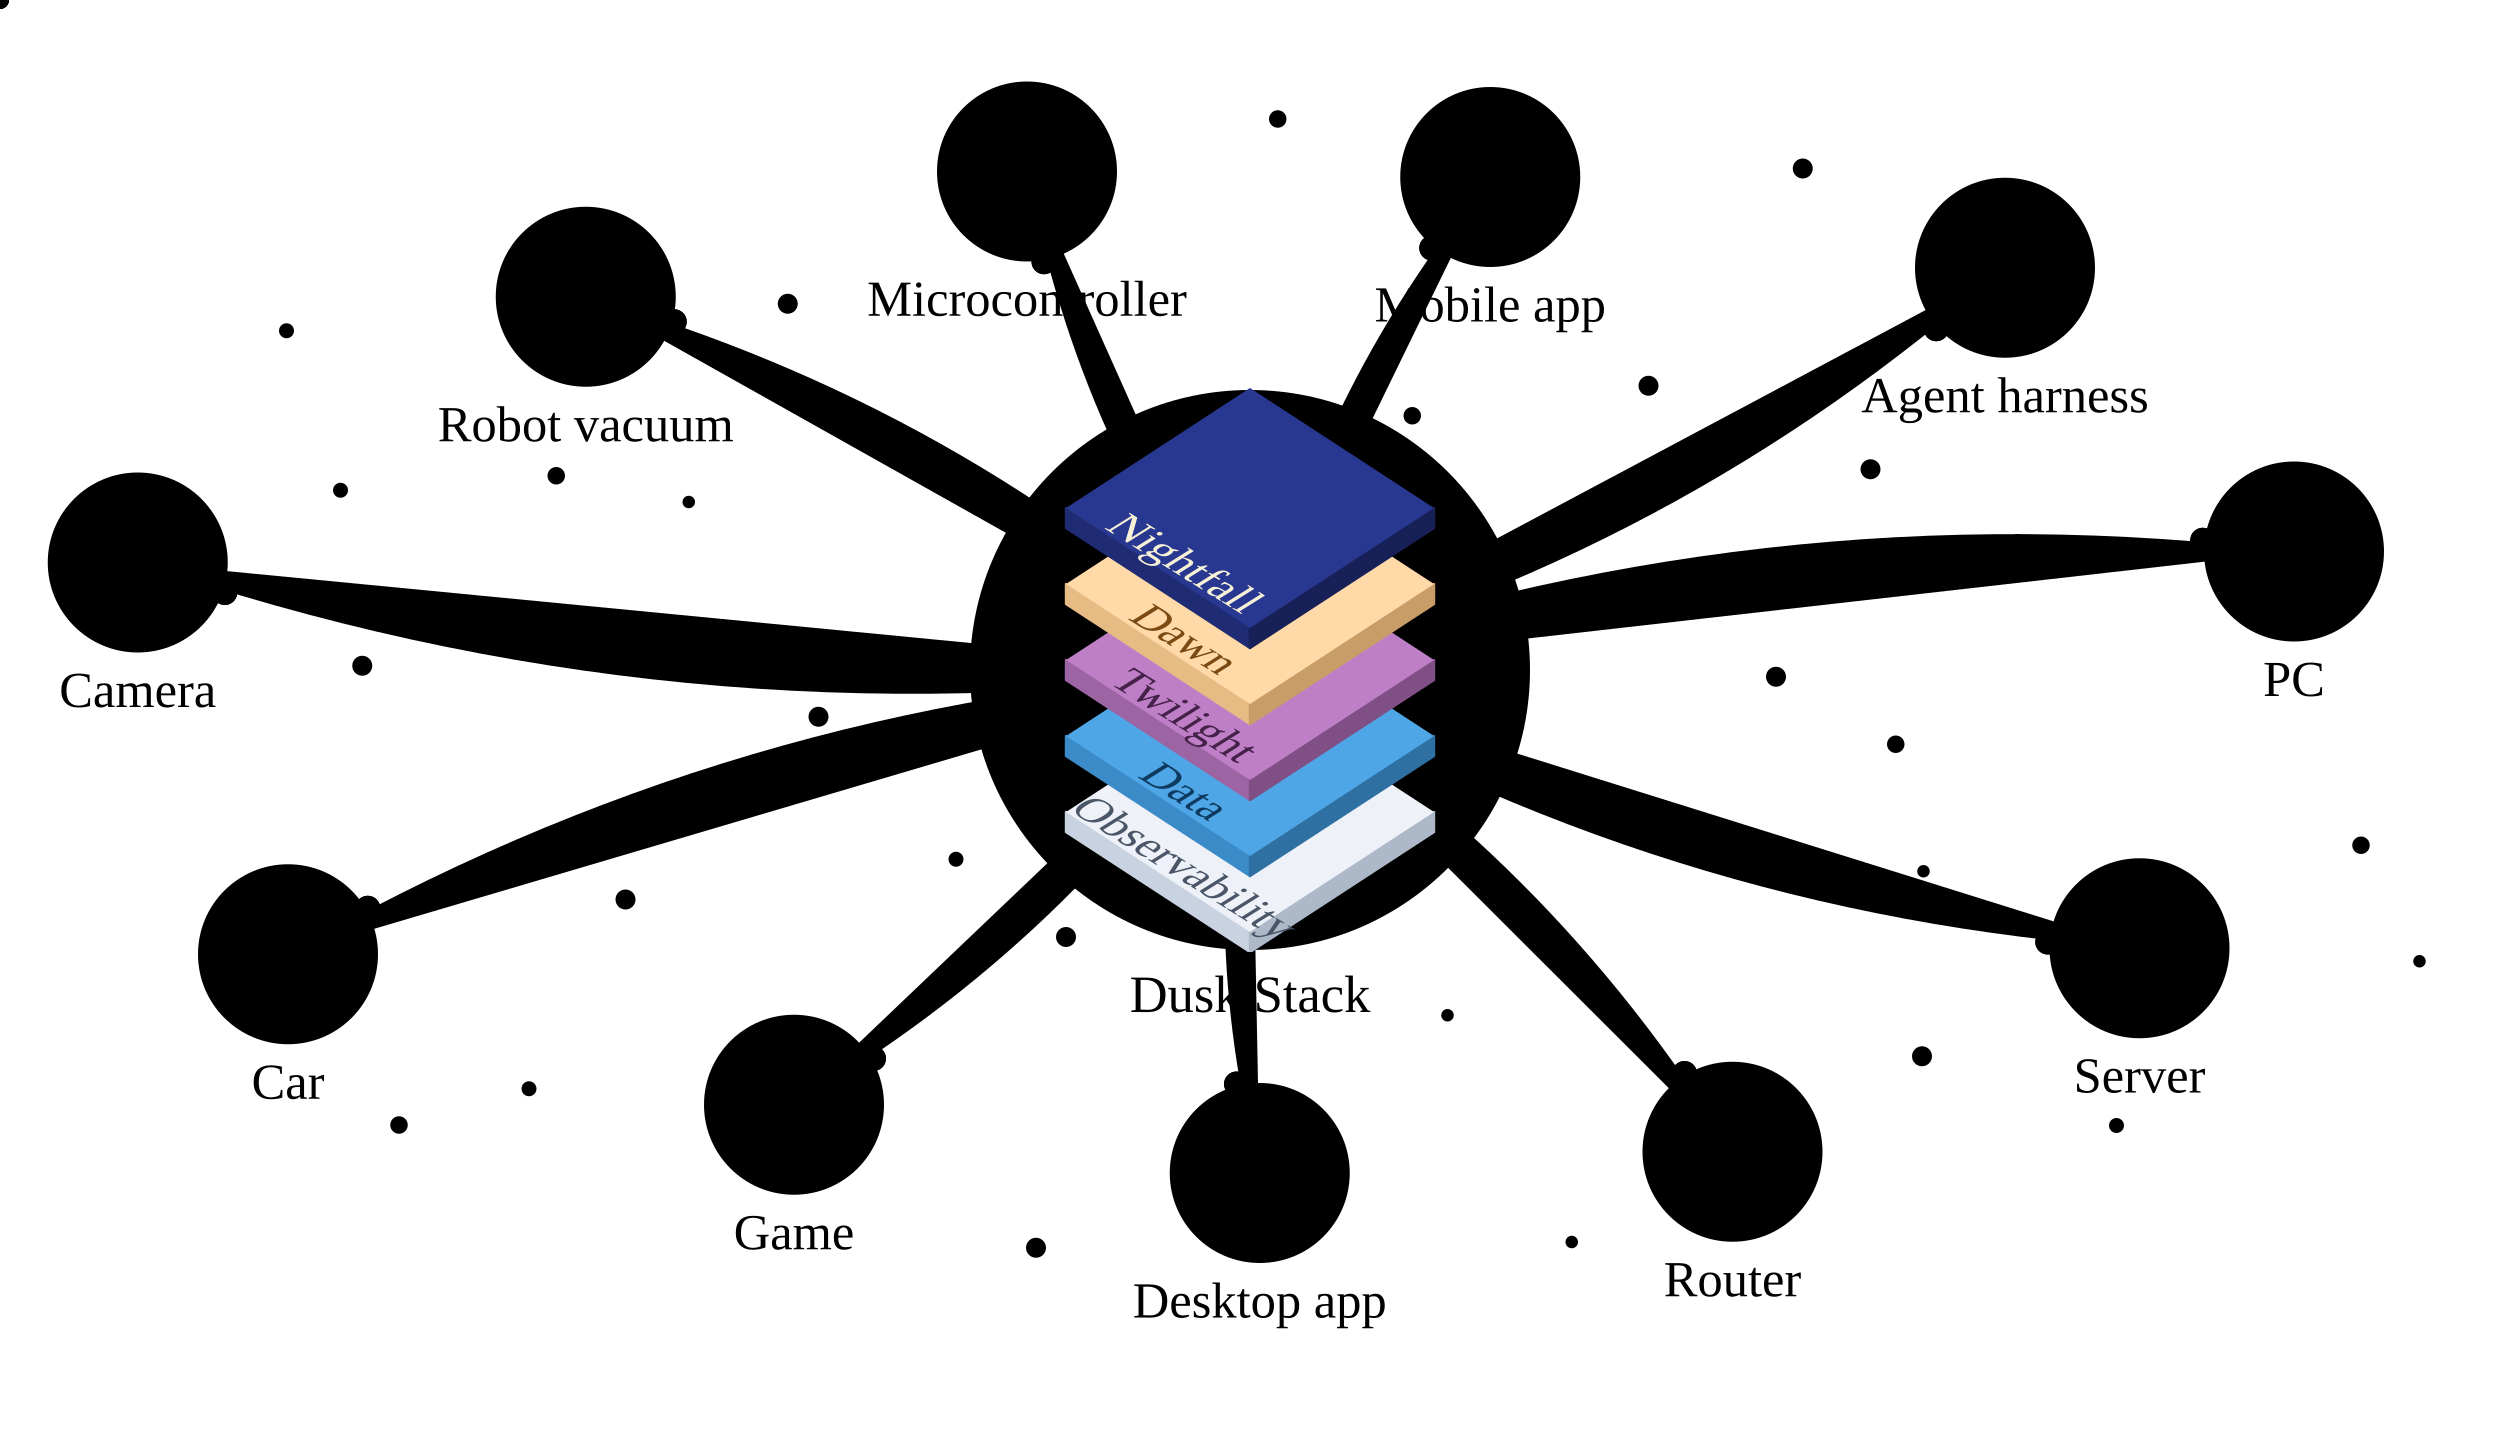
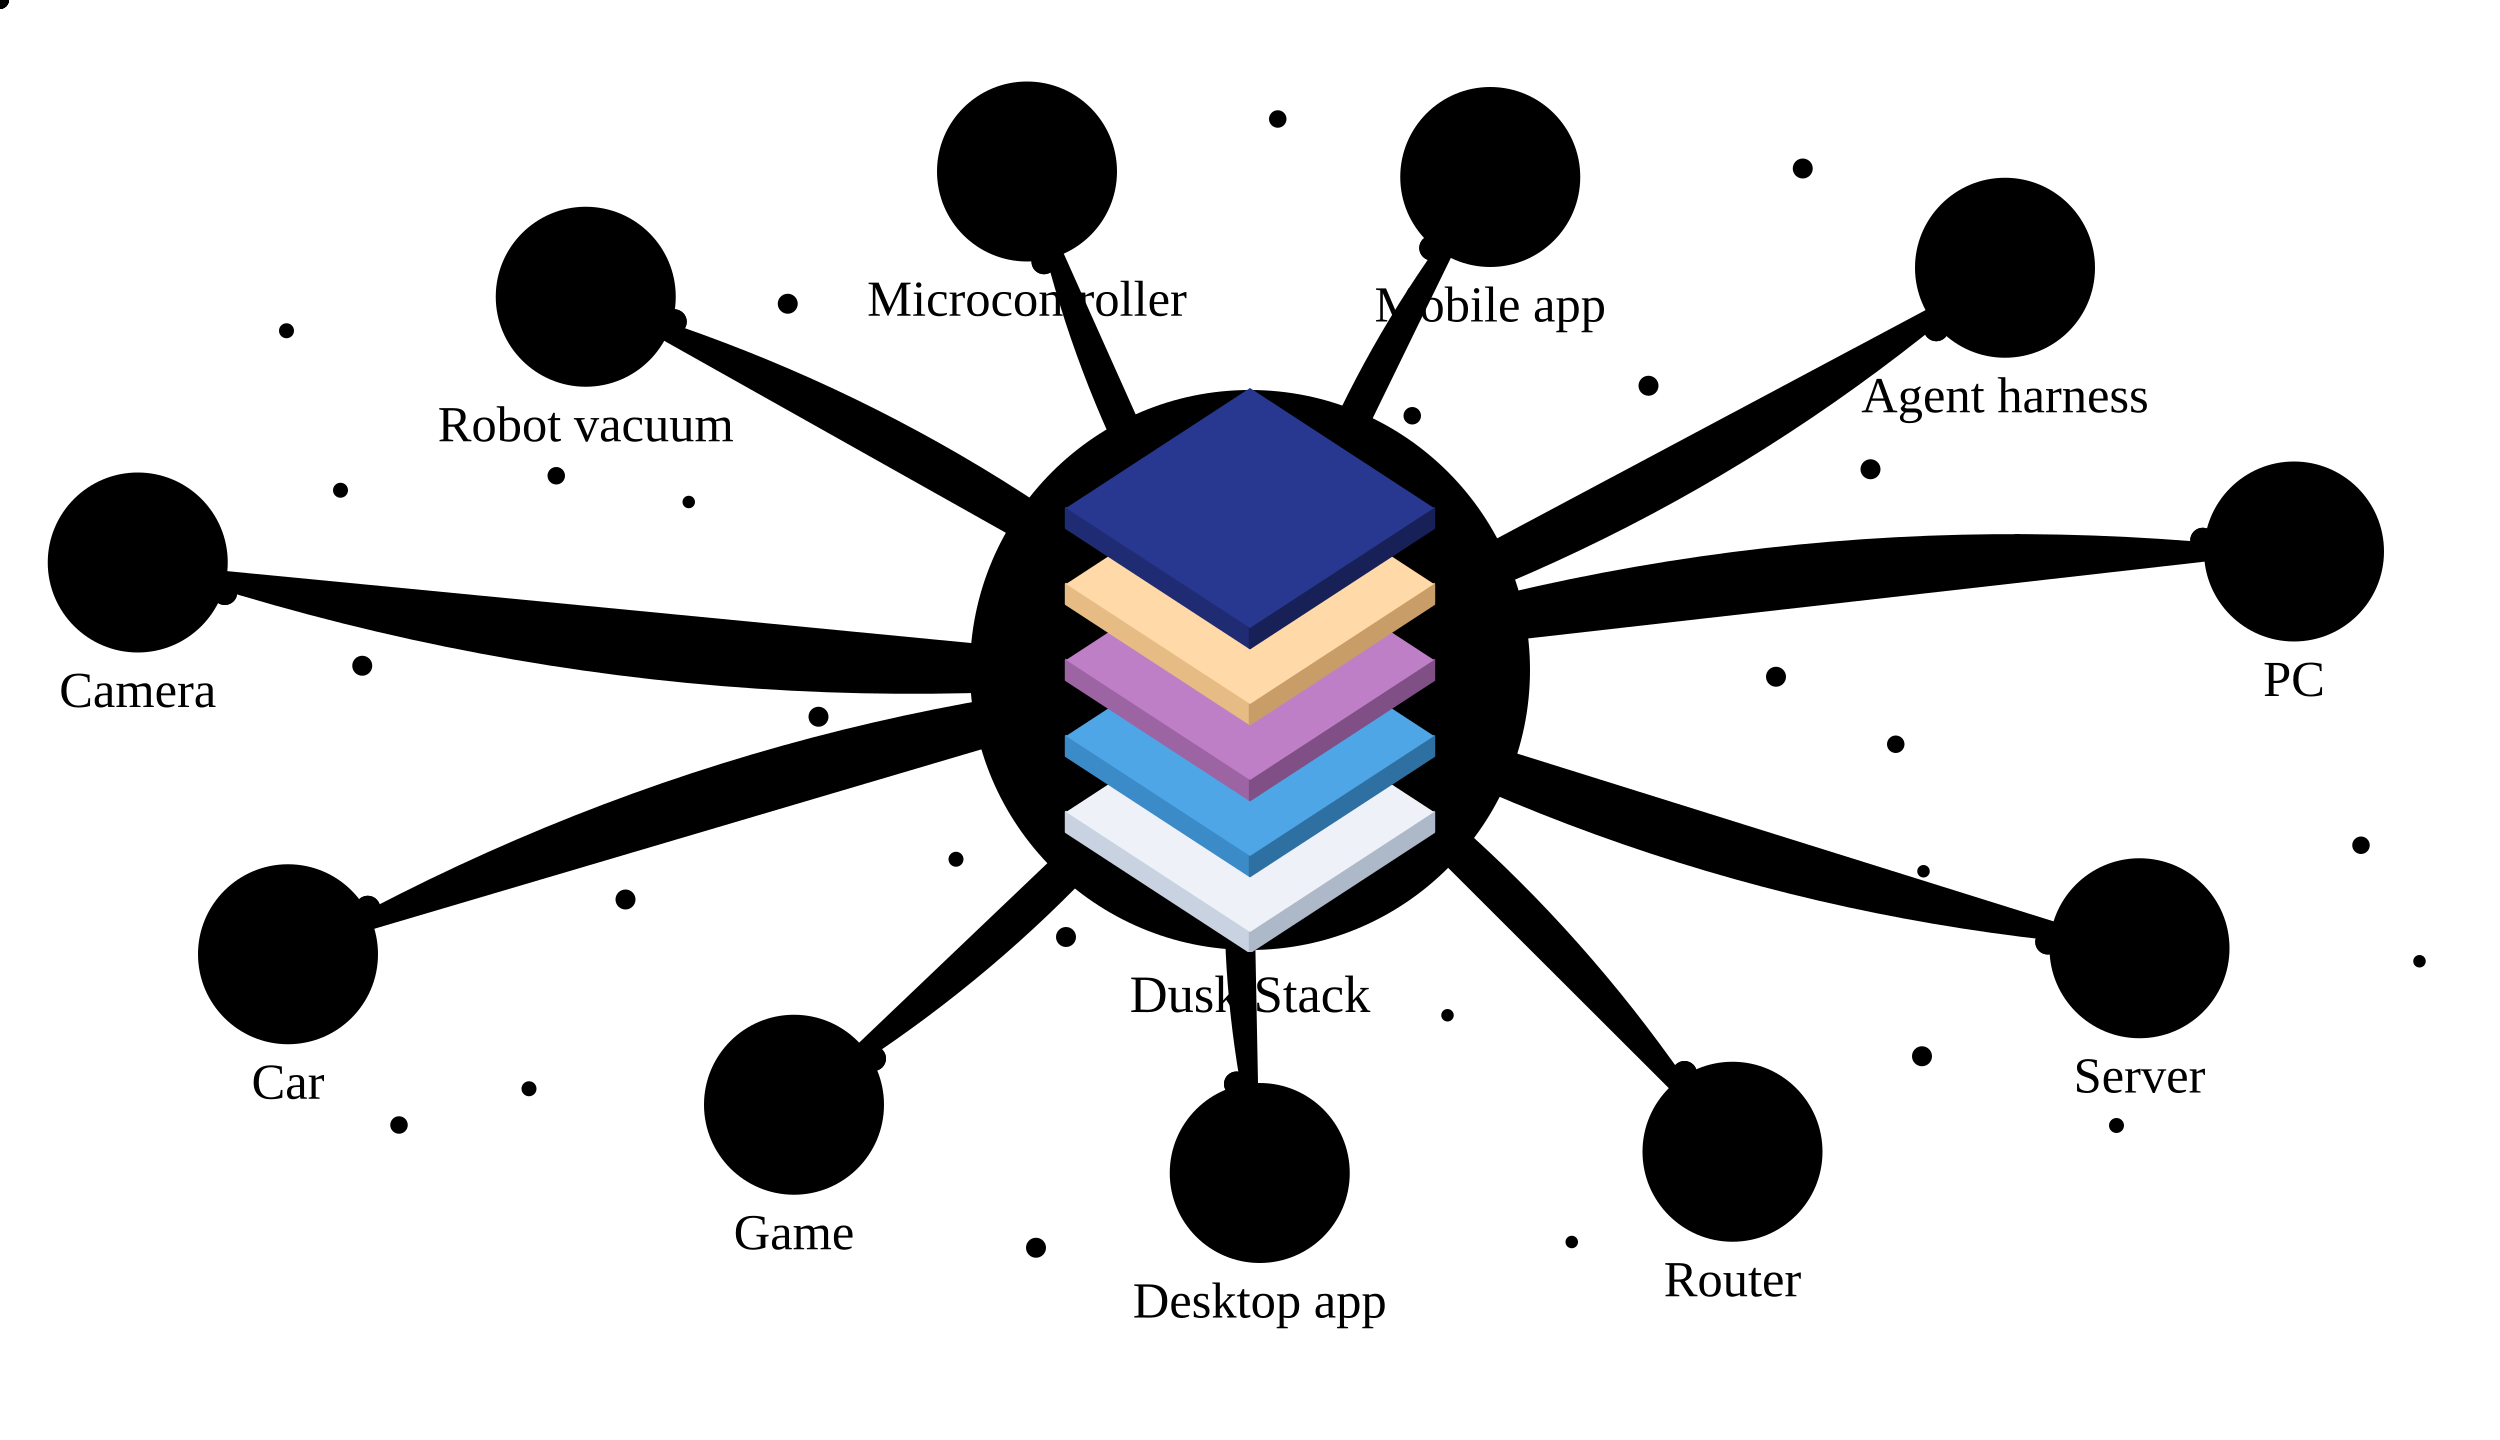
<svg xmlns="http://www.w3.org/2000/svg" class="dusk-fleet__network dusk-fleet__network--wide" viewBox="0 0 1000 576" role="img" aria-labelledby="dusk-fleet-title">
  <defs>
    <symbol id="dusk-glyph-microcontroller" viewBox="-24 -24 48 48">
      <rect x="-13" y="-13" width="26" height="26" rx="3" />
      <rect x="-6" y="-6" width="12" height="12" rx="1.5" />
      <path d="M-8 -13v-5M0 -13v-5M8 -13v-5M-8 13v5M0 13v5M8 13v5M-13 -8h-5M-13 0h-5M-13 8h-5M13 -8h5M13 0h5M13 8h5" />
    </symbol>
    <symbol id="dusk-glyph-phone" viewBox="-24 -24 48 48">
      <rect x="-10" y="-18" width="20" height="36" rx="4" />
      <path d="M-3 13h6" />
    </symbol>
    <symbol id="dusk-glyph-laptop" viewBox="-24 -24 48 48">
      <rect x="-15" y="-13" width="30" height="20" rx="2" />
      <path d="M-21 11h42l-3 5h-36z" />
    </symbol>
    <symbol id="dusk-glyph-server" viewBox="-24 -24 48 48">
      <rect x="-16" y="-17" width="32" height="10" rx="2" />
      <rect x="-16" y="-5" width="32" height="10" rx="2" />
      <rect x="-16" y="7" width="32" height="10" rx="2" />
      <path d="M-10 -12h4M-10 0h4M-10 12h4" />
    </symbol>
    <symbol id="dusk-glyph-router" viewBox="-24 -24 48 48">
      <rect x="-18" y="1" width="36" height="12" rx="3" />
      <path d="M-10 1l-5-14M10 1l5-14M-11 7h2M-5 7h2M1 7h2" />
    </symbol>
    <symbol id="dusk-glyph-desktop" viewBox="-24 -24 48 48">
      <rect x="-18" y="-16" width="36" height="24" rx="2" />
      <path d="M0 8v6M-8 16h16" />
    </symbol>
    <symbol id="dusk-glyph-camera" viewBox="-24 -24 48 48">
      <rect x="-17" y="-11" width="26" height="16" rx="3" />
      <path d="M9 -6l9-4v14l-9-4" />
      <path d="M-10 5l-3 10h10" />
    </symbol>
    <symbol id="dusk-glyph-robot-vacuum" viewBox="-24 -24 48 48">
      <circle r="17" />
      <circle r="5" />
      <path d="M-12 -8a14 14 0 0 1 24 0" />
    </symbol>
    <symbol id="dusk-glyph-car" viewBox="-24 -24 48 48">
      <path d="M-19 6v-6l5-9h22l7 9h4v6z" />
      <circle cx="-10" cy="8" r="4" />
      <circle cx="11" cy="8" r="4" />
    </symbol>
    <symbol id="dusk-glyph-agent-harness" viewBox="-24 -24 48 48">
      <rect x="-15" y="-9" width="30" height="24" rx="5" />
      <circle cx="-6" cy="2" r="2.2" />
      <circle cx="6" cy="2" r="2.2" />
      <path d="M-5 9h10M0 -9v-6" />
      <circle cy="-17" r="2" />
    </symbol>
    <symbol id="dusk-glyph-game" viewBox="-24 -24 48 48">
      <rect x="-19" y="-9" width="38" height="18" rx="9" />
      <path d="M-12 0h8M-8 -4v8" />
      <circle cx="9" cy="-2.5" r="1.8" />
      <circle cx="14" cy="2.5" r="1.8" />
    </symbol>
    <symbol id="dusk-glyph-stack" viewBox="-50 -70.5 100 141">
      <polygon fill="#c9d2e0" stroke="#c9d2e0" stroke-width="0.6" stroke-linejoin="round" points="-46,35.5 0,65.5 0,70.5 -46,40.5" />
      <polygon fill="#adb8c9" stroke="#adb8c9" stroke-width="0.6" stroke-linejoin="round" points="0,65.5 46,35.5 46,40.5 0,70.5" />
      <polygon fill="#eef2f8" points="0,5.5 46,35.5 0,65.5 -46,35.5" />
-       <text class="dusk-fleet__hub-print" fill="#4a5668" text-anchor="middle" transform="matrix(0.8 0.5 -0.8 0.5 -19.3 51.3)">
-         Observability
-       </text>
      <polygon fill="#3b8bc8" stroke="#3b8bc8" stroke-width="0.6" stroke-linejoin="round" points="-46,16.5 0,46.5 0,51.5 -46,21.5" />
      <polygon fill="#2f70a3" stroke="#2f70a3" stroke-width="0.6" stroke-linejoin="round" points="0,46.5 46,16.5 46,21.5 0,51.5" />
      <polygon fill="#4ea6e6" points="0,-13.5 46,16.5 0,46.5 -46,16.5" />
-       <text class="dusk-fleet__hub-print" fill="#0d3a5e" text-anchor="middle" transform="matrix(0.8 0.5 -0.8 0.5 -19.3 32.3)">
-         Data
-       </text>
      <polygon fill="#9d64a4" stroke="#9d64a4" stroke-width="0.6" stroke-linejoin="round" points="-46,-2.5 0,27.5 0,32.5 -46,2.5" />
      <polygon fill="#7f4f85" stroke="#7f4f85" stroke-width="0.6" stroke-linejoin="round" points="0,27.5 46,-2.5 46,2.5 0,32.5" />
      <polygon fill="#bf7fc6" points="0,-32.5 46,-2.5 0,27.5 -46,-2.5" />
-       <text class="dusk-fleet__hub-print" fill="#45214a" text-anchor="middle" transform="matrix(0.8 0.5 -0.8 0.5 -19.3 13.3)">
-         Twilight
-       </text>
      <polygon fill="#e7bb84" stroke="#e7bb84" stroke-width="0.6" stroke-linejoin="round" points="-46,-21.5 0,8.5 0,13.5 -46,-16.5" />
      <polygon fill="#c99d68" stroke="#c99d68" stroke-width="0.6" stroke-linejoin="round" points="0,8.5 46,-21.5 46,-16.5 0,13.5" />
      <polygon fill="#ffd9a8" points="0,-51.5 46,-21.5 0,8.5 -46,-21.5" />
-       <text class="dusk-fleet__hub-print" fill="#7a4a12" text-anchor="middle" transform="matrix(0.8 0.5 -0.8 0.5 -19.3 -5.7)">
-         Dawn
-       </text>
      <polygon fill="#1f2b72" stroke="#1f2b72" stroke-width="0.6" stroke-linejoin="round" points="-46,-40.5 0,-10.5 0,-5.5 -46,-35.5" />
      <polygon fill="#172057" stroke="#172057" stroke-width="0.6" stroke-linejoin="round" points="0,-10.5 46,-40.5 46,-35.5 0,-5.5" />
      <polygon fill="#28378f" points="0,-70.5 46,-40.5 0,-10.5 -46,-40.5" />
-       <text class="dusk-fleet__hub-print" fill="#f7f1d8" text-anchor="middle" transform="matrix(0.8 0.5 -0.8 0.5 -19.3 -24.7)">
-         Nightfall
-       </text>
    </symbol>
  </defs>
  <circle class="dusk-fleet__hub-glow" cx="500" cy="268" r="112" />
  <g class="dusk-fleet__tiny">
    <path class="dusk-fleet__link dusk-fleet__link--faint" id="dusk-tiny-0" d="M500 268L579 406.1" />
    <path class="dusk-fleet__link dusk-fleet__link--faint" id="dusk-tiny-1" d="M500 268L114.6 132.3" />
    <path class="dusk-fleet__link dusk-fleet__link--faint" id="dusk-tiny-2" d="M500 268L659.4 154.3" />
    <path class="dusk-fleet__link dusk-fleet__link--faint" id="dusk-tiny-3" d="M500 268L768.8 422.5" />
    <path class="dusk-fleet__link dusk-fleet__link--faint" id="dusk-tiny-4" d="M500 268L846.6 450.2" />
    <path class="dusk-fleet__link dusk-fleet__link--faint" id="dusk-tiny-5" d="M500 268L967.8 384.5" />
    <path class="dusk-fleet__link dusk-fleet__link--faint" id="dusk-tiny-6" d="M500 268L382.4 343.7" />
    <path class="dusk-fleet__link dusk-fleet__link--faint" id="dusk-tiny-7" d="M500 268L721.1 67.4" />
    <path class="dusk-fleet__link dusk-fleet__link--faint" id="dusk-tiny-8" d="M500 268L144.9 266.3" />
    <path class="dusk-fleet__link dusk-fleet__link--faint" id="dusk-tiny-9" d="M500 268L136.2 196.1" />
    <path class="dusk-fleet__link dusk-fleet__link--faint" id="dusk-tiny-10" d="M500 268L222.5 190.3" />
    <path class="dusk-fleet__link dusk-fleet__link--faint" id="dusk-tiny-11" d="M500 268L633 387.1" />
    <path class="dusk-fleet__link dusk-fleet__link--faint" id="dusk-tiny-12" d="M500 268L159.6 450" />
    <path class="dusk-fleet__link dusk-fleet__link--faint" id="dusk-tiny-13" d="M500 268L758.3 297.7" />
    <path class="dusk-fleet__link dusk-fleet__link--faint" id="dusk-tiny-14" d="M500 268L748.2 187.7" />
    <path class="dusk-fleet__link dusk-fleet__link--faint" id="dusk-tiny-15" d="M500 268L769.4 348.5" />
    <path class="dusk-fleet__link dusk-fleet__link--faint" id="dusk-tiny-16" d="M500 268L944.4 338.1" />
    <path class="dusk-fleet__link dusk-fleet__link--faint" id="dusk-tiny-17" d="M500 268L564.9 166.3" />
    <path class="dusk-fleet__link dusk-fleet__link--faint" id="dusk-tiny-18" d="M500 268L211.6 435.5" />
    <path class="dusk-fleet__link dusk-fleet__link--faint" id="dusk-tiny-19" d="M500 268L426.4 374.8" />
    <path class="dusk-fleet__link dusk-fleet__link--faint" id="dusk-tiny-20" d="M500 268L275.5 200.8" />
    <path class="dusk-fleet__link dusk-fleet__link--faint" id="dusk-tiny-21" d="M500 268L414.4 499.1" />
    <path class="dusk-fleet__link dusk-fleet__link--faint" id="dusk-tiny-22" d="M500 268L645.1 202.5" />
    <path class="dusk-fleet__link dusk-fleet__link--faint" id="dusk-tiny-23" d="M500 268L250.2 359.8" />
    <path class="dusk-fleet__link dusk-fleet__link--faint" id="dusk-tiny-24" d="M500 268L511.1 47.6" />
    <path class="dusk-fleet__link dusk-fleet__link--faint" id="dusk-tiny-25" d="M500 268L807 217.1" />
    <path class="dusk-fleet__link dusk-fleet__link--faint" id="dusk-tiny-26" d="M500 268L327.4 286.7" />
    <path class="dusk-fleet__link dusk-fleet__link--faint" id="dusk-tiny-27" d="M500 268L315.1 121.5" />
    <path class="dusk-fleet__link dusk-fleet__link--faint" id="dusk-tiny-28" d="M500 268L710.4 270.7" />
    <path class="dusk-fleet__link dusk-fleet__link--faint" id="dusk-tiny-29" d="M500 268L628.7 496.8" />
    <circle cx="579" cy="406.1" r="2.5" />
    <circle cx="114.6" cy="132.3" r="3" />
    <circle cx="659.4" cy="154.3" r="4" />
    <circle cx="768.8" cy="422.5" r="4" />
    <circle cx="846.6" cy="450.2" r="3" />
    <circle cx="967.8" cy="384.5" r="2.5" />
    <circle cx="382.4" cy="343.7" r="3" />
    <circle cx="721.1" cy="67.4" r="4" />
    <circle cx="144.9" cy="266.3" r="4" />
    <circle cx="136.2" cy="196.1" r="3" />
    <circle cx="222.5" cy="190.3" r="3.5" />
    <circle cx="633" cy="387.1" r="3.5" />
    <circle cx="159.6" cy="450" r="3.5" />
    <circle cx="758.3" cy="297.7" r="3.5" />
    <circle cx="748.2" cy="187.7" r="4" />
    <circle cx="769.4" cy="348.5" r="2.5" />
    <circle cx="944.4" cy="338.1" r="3.5" />
    <circle cx="564.9" cy="166.3" r="3.5" />
    <circle cx="211.6" cy="435.5" r="3" />
    <circle cx="426.4" cy="374.8" r="4" />
    <circle cx="275.5" cy="200.8" r="2.5" />
    <circle cx="414.4" cy="499.1" r="4" />
    <circle cx="645.1" cy="202.5" r="2.5" />
    <circle cx="250.2" cy="359.8" r="4" />
    <circle cx="511.1" cy="47.6" r="3.5" />
    <circle cx="807" cy="217.1" r="3.5" />
    <circle cx="327.4" cy="286.7" r="4" />
    <circle cx="315.1" cy="121.5" r="4" />
    <circle cx="710.4" cy="270.7" r="4" />
    <circle cx="628.7" cy="496.8" r="2.5" />
    <circle class="dusk-packet dusk-packet--faint" r="2.5">
      <animateMotion dur="3.2s" begin="-0s" repeatCount="indefinite" keyPoints="1;0" keyTimes="0;1" calcMode="linear">
        <mpath href="#dusk-tiny-0" />
      </animateMotion>
    </circle>
    <circle class="dusk-packet dusk-packet--faint" r="2.5">
      <animateMotion dur="4.1s" begin="-2.1s" repeatCount="indefinite" keyPoints="1;0" keyTimes="0;1" calcMode="linear">
        <mpath href="#dusk-tiny-3" />
      </animateMotion>
    </circle>
    <circle class="dusk-packet dusk-packet--faint" r="2.5">
      <animateMotion dur="4.9s" begin="-4.3s" repeatCount="indefinite" keyPoints="1;0" keyTimes="0;1" calcMode="linear">
        <mpath href="#dusk-tiny-6" />
      </animateMotion>
    </circle>
    <circle class="dusk-packet dusk-packet--faint" r="2.5">
      <animateMotion dur="4s" begin="-2.4s" repeatCount="indefinite" keyPoints="1;0" keyTimes="0;1" calcMode="linear">
        <mpath href="#dusk-tiny-9" />
      </animateMotion>
    </circle>
    <circle class="dusk-packet dusk-packet--faint" r="2.5">
      <animateMotion dur="4.9s" begin="-3.6s" repeatCount="indefinite" keyPoints="1;0" keyTimes="0;1" calcMode="linear">
        <mpath href="#dusk-tiny-12" />
      </animateMotion>
    </circle>
    <circle class="dusk-packet dusk-packet--faint" r="2.5">
      <animateMotion dur="3.9s" begin="-2.7s" repeatCount="indefinite" keyPoints="1;0" keyTimes="0;1" calcMode="linear">
        <mpath href="#dusk-tiny-15" />
      </animateMotion>
    </circle>
    <circle class="dusk-packet dusk-packet--faint" r="2.5">
      <animateMotion dur="4.8s" begin="-3.1s" repeatCount="indefinite" keyPoints="1;0" keyTimes="0;1" calcMode="linear">
        <mpath href="#dusk-tiny-18" />
      </animateMotion>
    </circle>
    <circle class="dusk-packet dusk-packet--faint" r="2.5">
      <animateMotion dur="3.9s" begin="-3.2s" repeatCount="indefinite" keyPoints="1;0" keyTimes="0;1" calcMode="linear">
        <mpath href="#dusk-tiny-21" />
      </animateMotion>
    </circle>
    <circle class="dusk-packet dusk-packet--faint" r="2.5">
      <animateMotion dur="4.8s" begin="-2.8s" repeatCount="indefinite" keyPoints="1;0" keyTimes="0;1" calcMode="linear">
        <mpath href="#dusk-tiny-24" />
      </animateMotion>
    </circle>
    <circle class="dusk-packet dusk-packet--faint" r="2.5">
      <animateMotion dur="3.8s" begin="-0s" repeatCount="indefinite" keyPoints="1;0" keyTimes="0;1" calcMode="linear">
        <mpath href="#dusk-tiny-27" />
      </animateMotion>
    </circle>
  </g>
  <g class="dusk-arm" style="       animation-duration: 9s;       animation-delay: 0s;       animation-direction: alternate-reverse;     ">
    <path class="dusk-fleet__link" id="dusk-link-phone" d="M500 268Q524.4 157.9 596.1 70.8" />
    <circle class="dusk-packet" r="3.5">
      <animateMotion dur="3s" begin="-0.8s" repeatCount="indefinite" keyPoints="1;0" keyTimes="0;1" calcMode="linear">
        <mpath href="#dusk-link-phone" />
      </animateMotion>
    </circle>
    <g class="dusk-node" transform="translate(596.1 70.8) scale(1)">
      <circle class="dusk-node__ring" r="36" />
      <use class="dusk-node__glyph" href="#dusk-glyph-phone" x="-24" y="-24" width="48" height="48" />
      <circle class="dusk-node__pulse" cx="-23.4" cy="28.4" r="5" style="animation-delay: -0.5s" />
      <circle class="dusk-node__online" cx="-23.4" cy="28.4" r="5" />
    </g>
    <text class="dusk-node__label" x="596.1" y="128.6" text-anchor="middle" font-size="20.2">
      Mobile app
    </text>
  </g>
  <g class="dusk-arm" style="       animation-duration: 11s;       animation-delay: -7s;       animation-direction: alternate;     ">
    <path class="dusk-fleet__link" id="dusk-link-agent-harness" d="M500 268Q670.3 223.8 802 107.1" />
    <circle class="dusk-packet" r="3.5">
      <animateMotion dur="3.4s" begin="-1.1s" repeatCount="indefinite">
        <mpath href="#dusk-link-agent-harness" />
      </animateMotion>
    </circle>
    <g class="dusk-node" transform="translate(802 107.1) scale(1)">
      <circle class="dusk-node__ring" r="36" />
      <use class="dusk-node__glyph" href="#dusk-glyph-agent-harness" x="-24" y="-24" width="48" height="48" />
      <circle class="dusk-node__pulse" cx="-27.5" cy="24.4" r="5" style="animation-delay: -1.1s" />
      <circle class="dusk-node__online" cx="-27.5" cy="24.4" r="5" />
    </g>
    <text class="dusk-node__label" x="802" y="164.9" text-anchor="middle" font-size="20.2">
      Agent harness
    </text>
  </g>
  <g class="dusk-arm" style="       animation-duration: 9s;       animation-delay: 0s;       animation-direction: alternate;     ">
    <path class="dusk-fleet__link" id="dusk-link-laptop" d="M500 268Q703.1 194.2 917.6 220.6" />
    <circle class="dusk-packet" r="3.5">
      <animateMotion dur="3.3s" begin="-1.7s" repeatCount="indefinite">
        <mpath href="#dusk-link-laptop" />
      </animateMotion>
    </circle>
    <g class="dusk-node" transform="translate(917.6 220.6) scale(1)">
      <circle class="dusk-node__ring" r="36" />
      <use class="dusk-node__glyph" href="#dusk-glyph-laptop" x="-24" y="-24" width="48" height="48" />
      <circle class="dusk-node__pulse" cx="-36.5" cy="-4.5" r="5" style="animation-delay: -0.9s" />
      <circle class="dusk-node__online" cx="-36.5" cy="-4.5" r="5" />
    </g>
    <text class="dusk-node__label" x="917.6" y="278.4" text-anchor="middle" font-size="20.2">
      PC
    </text>
  </g>
  <g class="dusk-arm" style="       animation-duration: 11s;       animation-delay: -4s;       animation-direction: alternate;     ">
    <path class="dusk-fleet__link" id="dusk-link-server" d="M500 268Q664.6 366.3 855.8 379.3" />
    <circle class="dusk-packet" r="3.5">
      <animateMotion dur="3.7s" begin="-2.5s" repeatCount="indefinite">
        <mpath href="#dusk-link-server" />
      </animateMotion>
    </circle>
    <g class="dusk-node" transform="translate(855.8 379.3) scale(1)">
      <circle class="dusk-node__ring" r="36" />
      <use class="dusk-node__glyph" href="#dusk-glyph-server" x="-24" y="-24" width="48" height="48" />
      <circle class="dusk-node__pulse" cx="-36.7" cy="-2.5" r="5" style="animation-delay: -1.4s" />
      <circle class="dusk-node__online" cx="-36.7" cy="-2.5" r="5" />
    </g>
    <text class="dusk-node__label" x="855.8" y="437" text-anchor="middle" font-size="20.2">
      Server
    </text>
  </g>
  <g class="dusk-arm" style="       animation-duration: 9s;       animation-delay: -7s;       animation-direction: alternate-reverse;     ">
    <path class="dusk-fleet__link" id="dusk-link-router" d="M500 268Q619.6 341.2 693 460.7" />
    <circle class="dusk-packet" r="3.5">
      <animateMotion dur="4.1s" begin="-3.3s" repeatCount="indefinite" keyPoints="1;0" keyTimes="0;1" calcMode="linear">
        <mpath href="#dusk-link-router" />
      </animateMotion>
    </circle>
    <g class="dusk-node" transform="translate(693 460.7) scale(1)">
      <circle class="dusk-node__ring" r="36" />
      <use class="dusk-node__glyph" href="#dusk-glyph-router" x="-24" y="-24" width="48" height="48" />
      <circle class="dusk-node__pulse" cx="-19.2" cy="-31.3" r="5" style="animation-delay: -1.9s" />
      <circle class="dusk-node__online" cx="-19.2" cy="-31.3" r="5" />
    </g>
    <text class="dusk-node__label" x="693" y="518.5" text-anchor="middle" font-size="20.2">
      Router
    </text>
  </g>
  <g class="dusk-arm" style="       animation-duration: 11s;       animation-delay: -4s;       animation-direction: alternate;     ">
    <path class="dusk-fleet__link" id="dusk-link-desktop" d="M500 268Q477.8 369.1 503.9 469.2" />
    <circle class="dusk-packet" r="3.5">
      <animateMotion dur="2.9s" begin="-1.3s" repeatCount="indefinite">
        <mpath href="#dusk-link-desktop" />
      </animateMotion>
    </circle>
    <g class="dusk-node" transform="translate(503.9 469.2) scale(1)">
      <circle class="dusk-node__ring" r="36" />
      <use class="dusk-node__glyph" href="#dusk-glyph-desktop" x="-24" y="-24" width="48" height="48" />
      <circle class="dusk-node__pulse" cx="-9.3" cy="-35.6" r="5" style="animation-delay: -2.3s" />
      <circle class="dusk-node__online" cx="-9.3" cy="-35.6" r="5" />
    </g>
    <text class="dusk-node__label" x="503.9" y="527" text-anchor="middle" font-size="20.2">
      Desktop app
    </text>
  </g>
  <g class="dusk-arm" style="       animation-duration: 9s;       animation-delay: 0s;       animation-direction: alternate;     ">
    <path class="dusk-fleet__link" id="dusk-link-game" d="M500 268Q429.7 376.9 317.6 441.9" />
    <circle class="dusk-packet" r="3.5">
      <animateMotion dur="3.1s" begin="-2s" repeatCount="indefinite" keyPoints="1;0" keyTimes="0;1" calcMode="linear">
        <mpath href="#dusk-link-game" />
      </animateMotion>
    </circle>
    <g class="dusk-node" transform="translate(317.6 441.9) scale(1)">
      <circle class="dusk-node__ring" r="36" />
      <use class="dusk-node__glyph" href="#dusk-glyph-game" x="-24" y="-24" width="48" height="48" />
      <circle class="dusk-node__pulse" cx="31.8" cy="-18.5" r="5" style="animation-delay: -2s" />
      <circle class="dusk-node__online" cx="31.8" cy="-18.5" r="5" />
    </g>
    <text class="dusk-node__label" x="317.6" y="499.7" text-anchor="middle" font-size="20.2">
      Game
    </text>
  </g>
  <g class="dusk-arm" style="       animation-duration: 11s;       animation-delay: -7s;       animation-direction: alternate;     ">
    <path class="dusk-fleet__link" id="dusk-link-car" d="M500 268Q293.9 278.7 115.2 381.7" />
    <circle class="dusk-packet" r="3.5">
      <animateMotion dur="3.2s" begin="-1.8s" repeatCount="indefinite">
        <mpath href="#dusk-link-car" />
      </animateMotion>
    </circle>
    <g class="dusk-node" transform="translate(115.2 381.7) scale(1)">
      <circle class="dusk-node__ring" r="36" />
      <use class="dusk-node__glyph" href="#dusk-glyph-car" x="-24" y="-24" width="48" height="48" />
      <circle class="dusk-node__pulse" cx="31.9" cy="-18.4" r="5" style="animation-delay: -0.4s" />
      <circle class="dusk-node__online" cx="31.9" cy="-18.4" r="5" />
    </g>
    <text class="dusk-node__label" x="115.2" y="439.5" text-anchor="middle" font-size="20.2">
      Car
    </text>
  </g>
  <g class="dusk-arm" style="       animation-duration: 9s;       animation-delay: 0s;       animation-direction: alternate-reverse;     ">
    <path class="dusk-fleet__link" id="dusk-link-camera" d="M500 268Q272.4 299.9 55.1 225" />
    <circle class="dusk-packet" r="3.5">
      <animateMotion dur="3.6s" begin="-2.2s" repeatCount="indefinite" keyPoints="1;0" keyTimes="0;1" calcMode="linear">
        <mpath href="#dusk-link-camera" />
      </animateMotion>
    </circle>
    <g class="dusk-node" transform="translate(55.1 225) scale(1)">
      <circle class="dusk-node__ring" r="36" />
      <use class="dusk-node__glyph" href="#dusk-glyph-camera" x="-24" y="-24" width="48" height="48" />
      <circle class="dusk-node__pulse" cx="34.8" cy="12" r="5" style="animation-delay: -0.9s" />
      <circle class="dusk-node__online" cx="34.8" cy="12" r="5" />
    </g>
    <text class="dusk-node__label" x="55.1" y="282.8" text-anchor="middle" font-size="20.2">
      Camera
    </text>
  </g>
  <g class="dusk-arm" style="       animation-duration: 11s;       animation-delay: -4s;       animation-direction: alternate;     ">
    <path class="dusk-fleet__link" id="dusk-link-robot-vacuum" d="M500 268Q385.1 161.5 234.3 118.7" />
    <circle class="dusk-packet" r="3.5">
      <animateMotion dur="4s" begin="-2.7s" repeatCount="indefinite">
        <mpath href="#dusk-link-robot-vacuum" />
      </animateMotion>
    </circle>
    <g class="dusk-node" transform="translate(234.3 118.7) scale(1)">
      <circle class="dusk-node__ring" r="36" />
      <use class="dusk-node__glyph" href="#dusk-glyph-robot-vacuum" x="-24" y="-24" width="48" height="48" />
      <circle class="dusk-node__pulse" cx="35.4" cy="10" r="5" style="animation-delay: -1.4s" />
      <circle class="dusk-node__online" cx="35.4" cy="10" r="5" />
    </g>
    <text class="dusk-node__label" x="234.3" y="176.5" text-anchor="middle" font-size="20.2">
      Robot vacuum
    </text>
  </g>
  <g class="dusk-arm" style="       animation-duration: 9s;       animation-delay: -7s;       animation-direction: alternate;     ">
    <path class="dusk-fleet__link" id="dusk-link-microcontroller" d="M500 268Q431.5 179 410.8 68.6" />
    <circle class="dusk-packet" r="3.5">
      <animateMotion dur="2.6s" begin="-0s" repeatCount="indefinite">
        <mpath href="#dusk-link-microcontroller" />
      </animateMotion>
    </circle>
    <g class="dusk-node" transform="translate(410.8 68.6) scale(1)">
      <circle class="dusk-node__ring" r="36" />
      <use class="dusk-node__glyph" href="#dusk-glyph-microcontroller" x="-24" y="-24" width="48" height="48" />
      <circle class="dusk-node__pulse" cx="6.8" cy="36.1" r="5" style="animation-delay: -0s" />
      <circle class="dusk-node__online" cx="6.8" cy="36.1" r="5" />
    </g>
    <text class="dusk-node__label" x="410.8" y="126.3" text-anchor="middle" font-size="20.2">
      Microcontroller
    </text>
  </g>
  <use class="dusk-fleet__hub" href="#dusk-glyph-stack" x="420" y="155.2" width="160" height="225.6" />
  <text class="dusk-fleet__hub-label" x="500" y="404.8" text-anchor="middle" font-size="21">
    Dusk Stack
  </text>
</svg>
